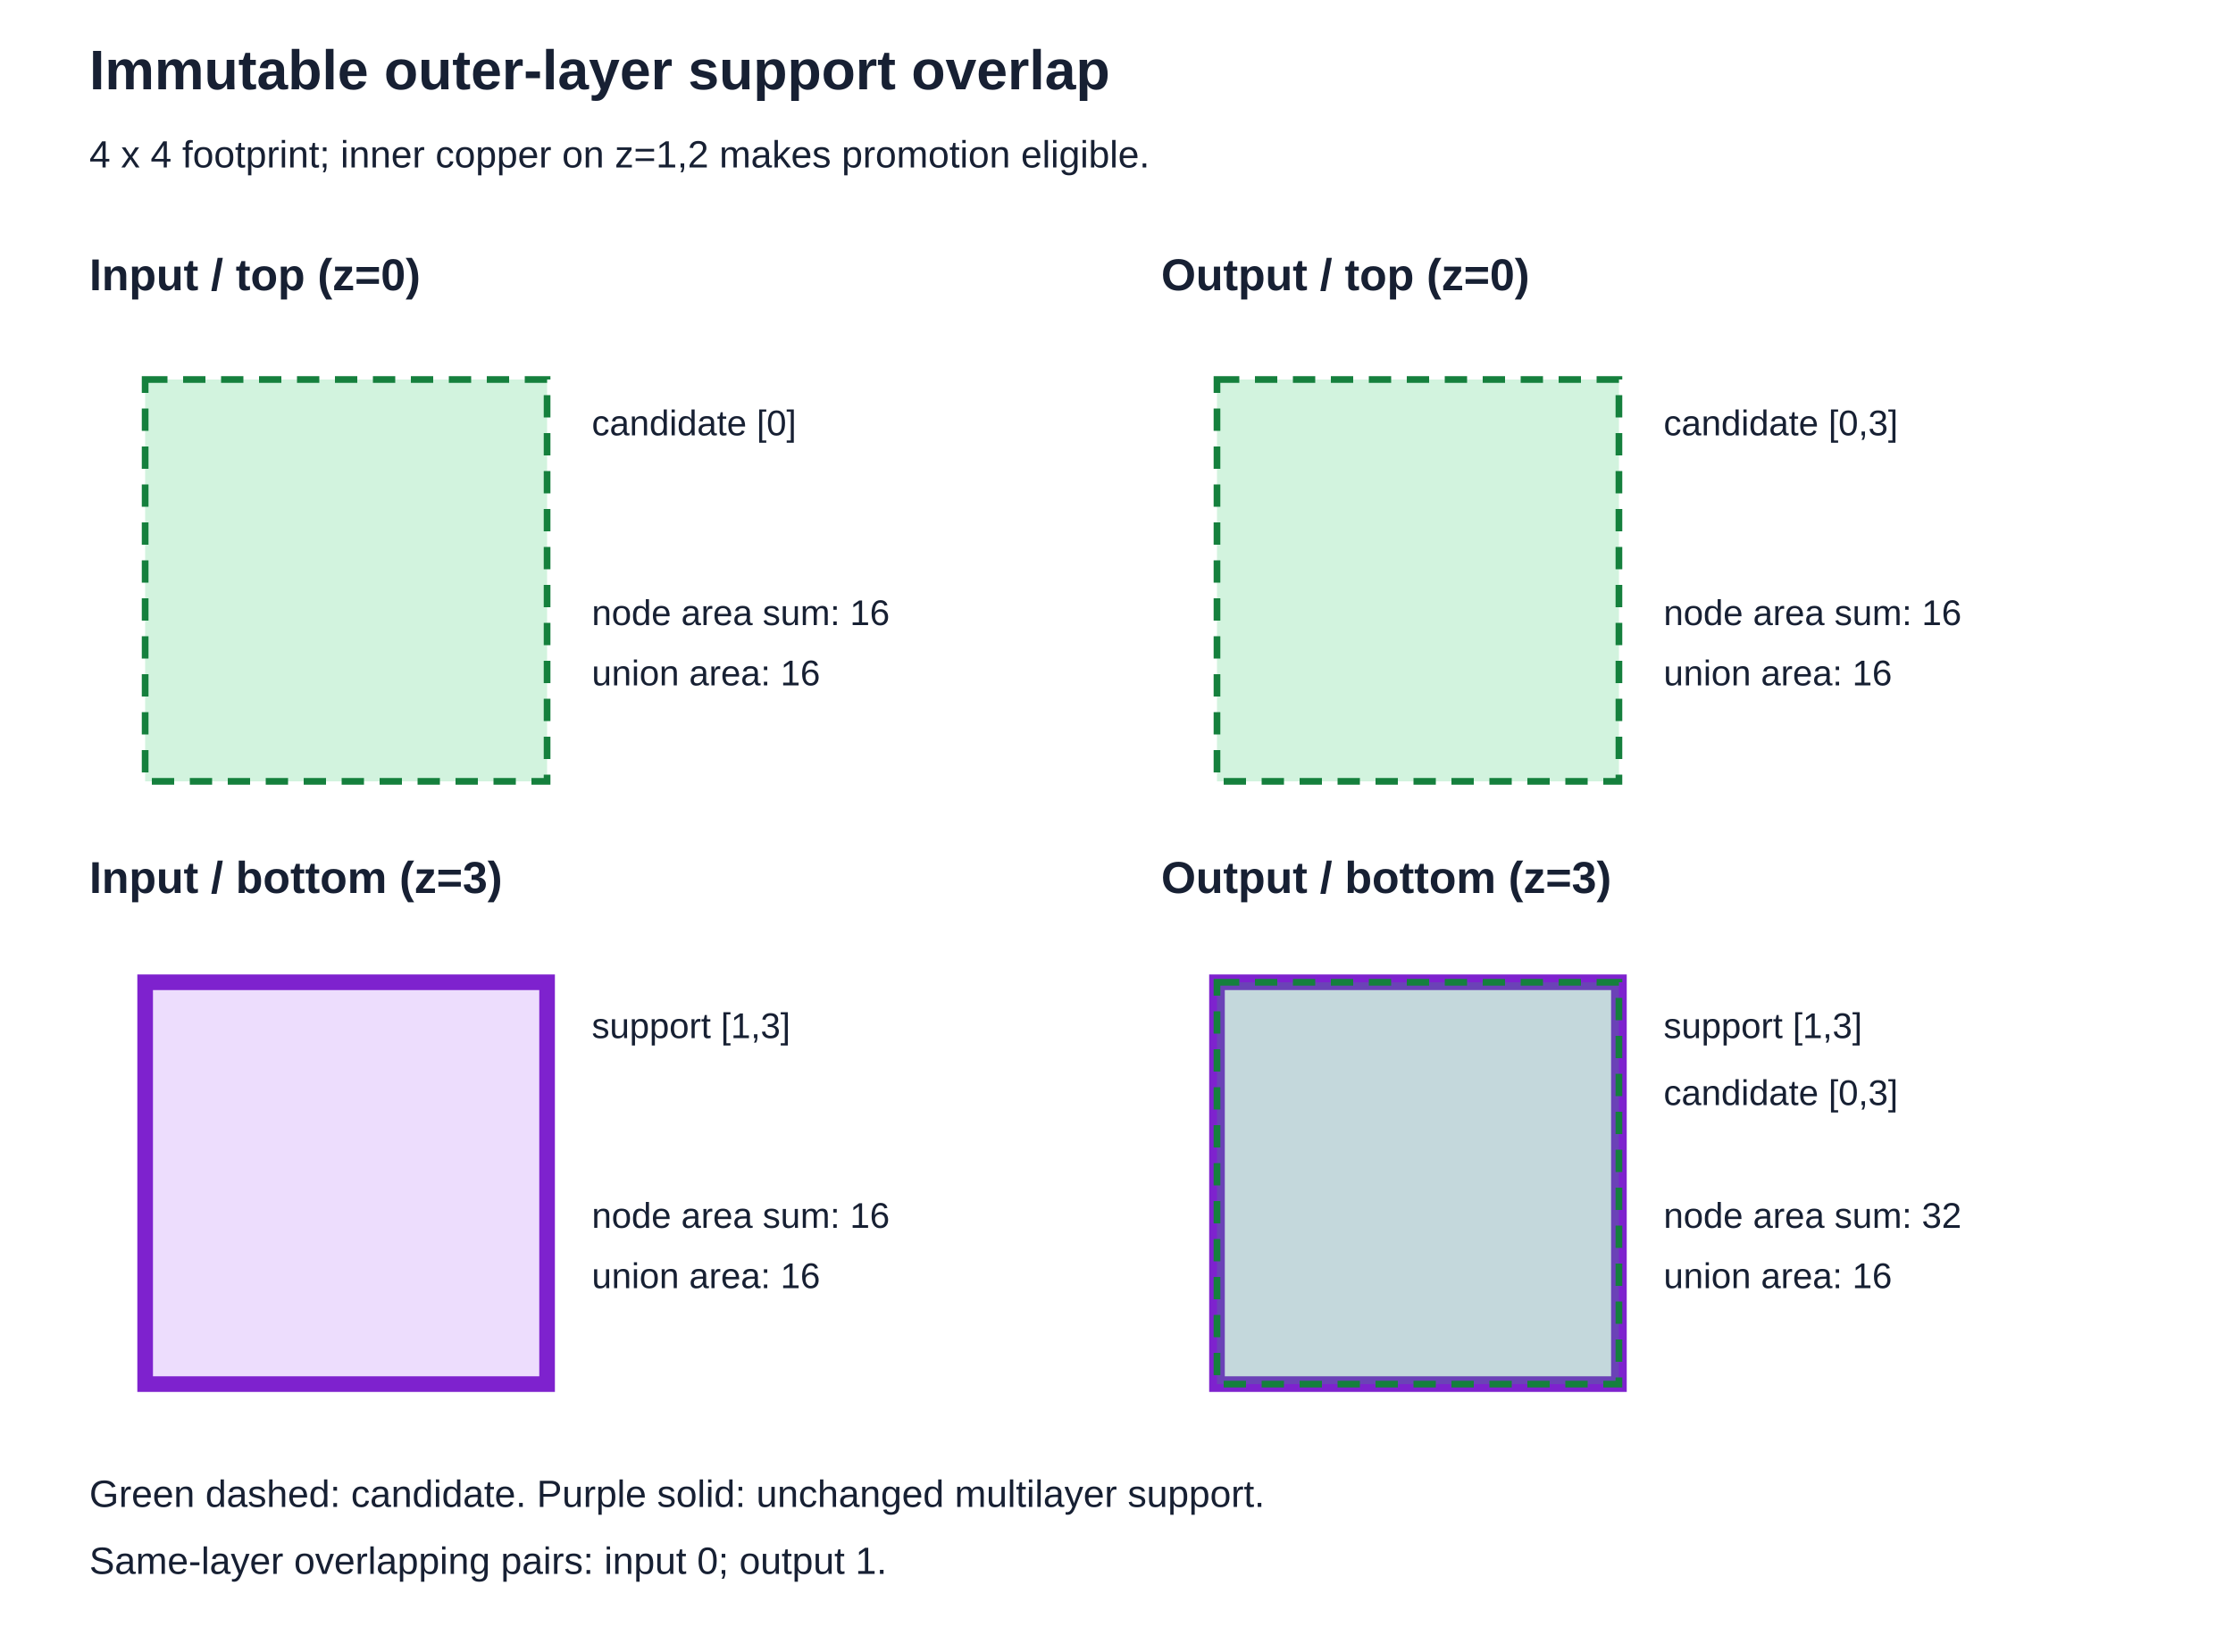
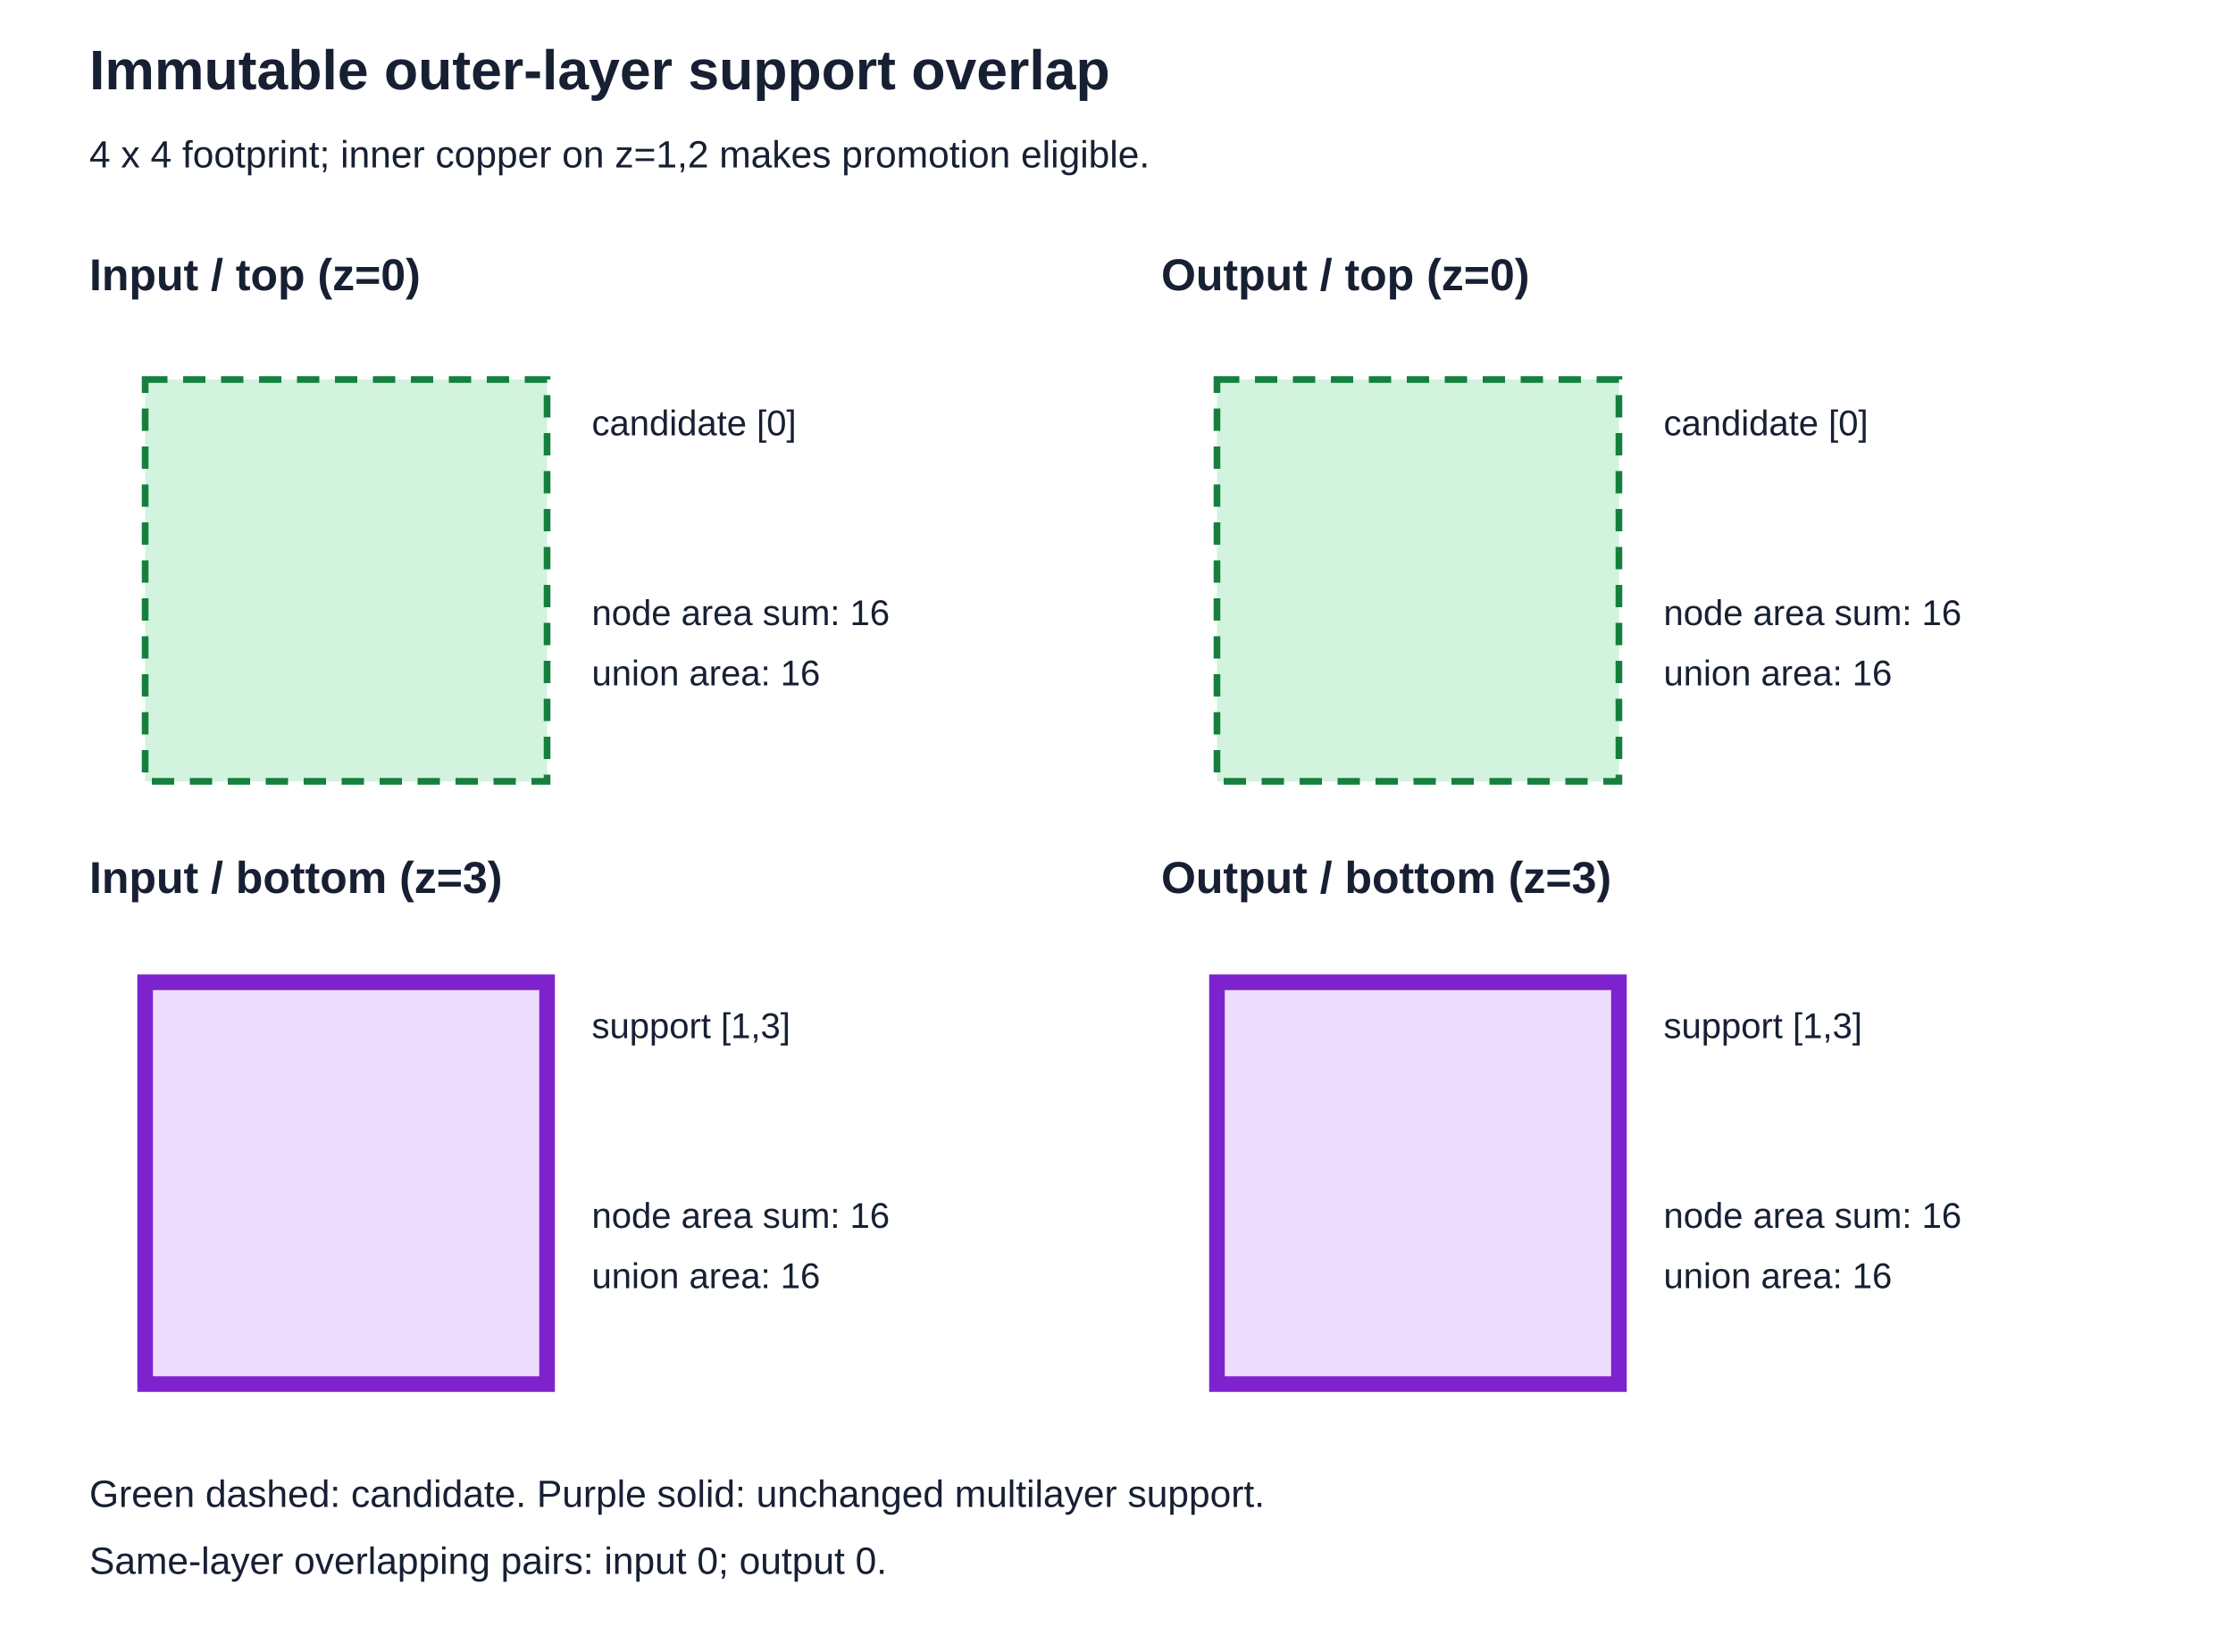
<svg xmlns="http://www.w3.org/2000/svg" width="1000" height="740" viewBox="0 0 1000 740">
  <rect width="1000" height="740" fill="white" />
  <g font-family="Arial, sans-serif" fill="#172033">
    <text x="40" y="40" font-size="25" font-weight="bold">Immutable outer-layer support overlap</text>
    <text x="40" y="75" font-size="17">4 x 4 footprint; inner copper on z=1,2 makes promotion eligible.</text>
    <g>
      <text x="40" y="130" font-size="20" font-weight="bold">Input / top (z=0)</text>
      <rect x="65" y="170" width="180" height="180" fill="#22c55e33" stroke="#15803d" stroke-width="3" stroke-dasharray="10 7" />
      <text x="265" y="195" font-size="16">candidate [0]</text>
      <text x="265" y="280" font-size="16">node area sum: 16</text>
      <text x="265" y="307" font-size="16">union area: 16</text>
    </g>
    <g>
      <text x="40" y="400" font-size="20" font-weight="bold">Input / bottom (z=3)</text>
      <rect x="65" y="440" width="180" height="180" fill="#a855f733" stroke="#7e22ce" stroke-width="7" />
      <text x="265" y="465" font-size="16">support [1,3]</text>
      <text x="265" y="550" font-size="16">node area sum: 16</text>
      <text x="265" y="577" font-size="16">union area: 16</text>
    </g>
    <g>
      <text x="520" y="130" font-size="20" font-weight="bold">Output / top (z=0)</text>
      <rect x="545" y="170" width="180" height="180" fill="#22c55e33" stroke="#15803d" stroke-width="3" stroke-dasharray="10 7" />
-       <text x="745" y="195" font-size="16">candidate [0,3]</text>
+       <text x="745" y="195" font-size="16">candidate [0]</text>
      <text x="745" y="280" font-size="16">node area sum: 16</text>
      <text x="745" y="307" font-size="16">union area: 16</text>
    </g>
    <g>
      <text x="520" y="400" font-size="20" font-weight="bold">Output / bottom (z=3)</text>
      <rect x="545" y="440" width="180" height="180" fill="#a855f733" stroke="#7e22ce" stroke-width="7" />
-       <rect x="545" y="440" width="180" height="180" fill="#22c55e33" stroke="#15803d" stroke-width="3" stroke-dasharray="10 7" />
      <text x="745" y="465" font-size="16">support [1,3]</text>
-       <text x="745" y="495" font-size="16">candidate [0,3]</text>
-       <text x="745" y="550" font-size="16">node area sum: 32</text>
+       <text x="745" y="550" font-size="16">node area sum: 16</text>
      <text x="745" y="577" font-size="16">union area: 16</text>
    </g>
    <text x="40" y="675" font-size="17">Green dashed: candidate. Purple solid: unchanged multilayer support.</text>
-     <text x="40" y="705" font-size="17">Same-layer overlapping pairs: input 0; output 1.</text>
+     <text x="40" y="705" font-size="17">Same-layer overlapping pairs: input 0; output 0.</text>
  </g>
</svg>
